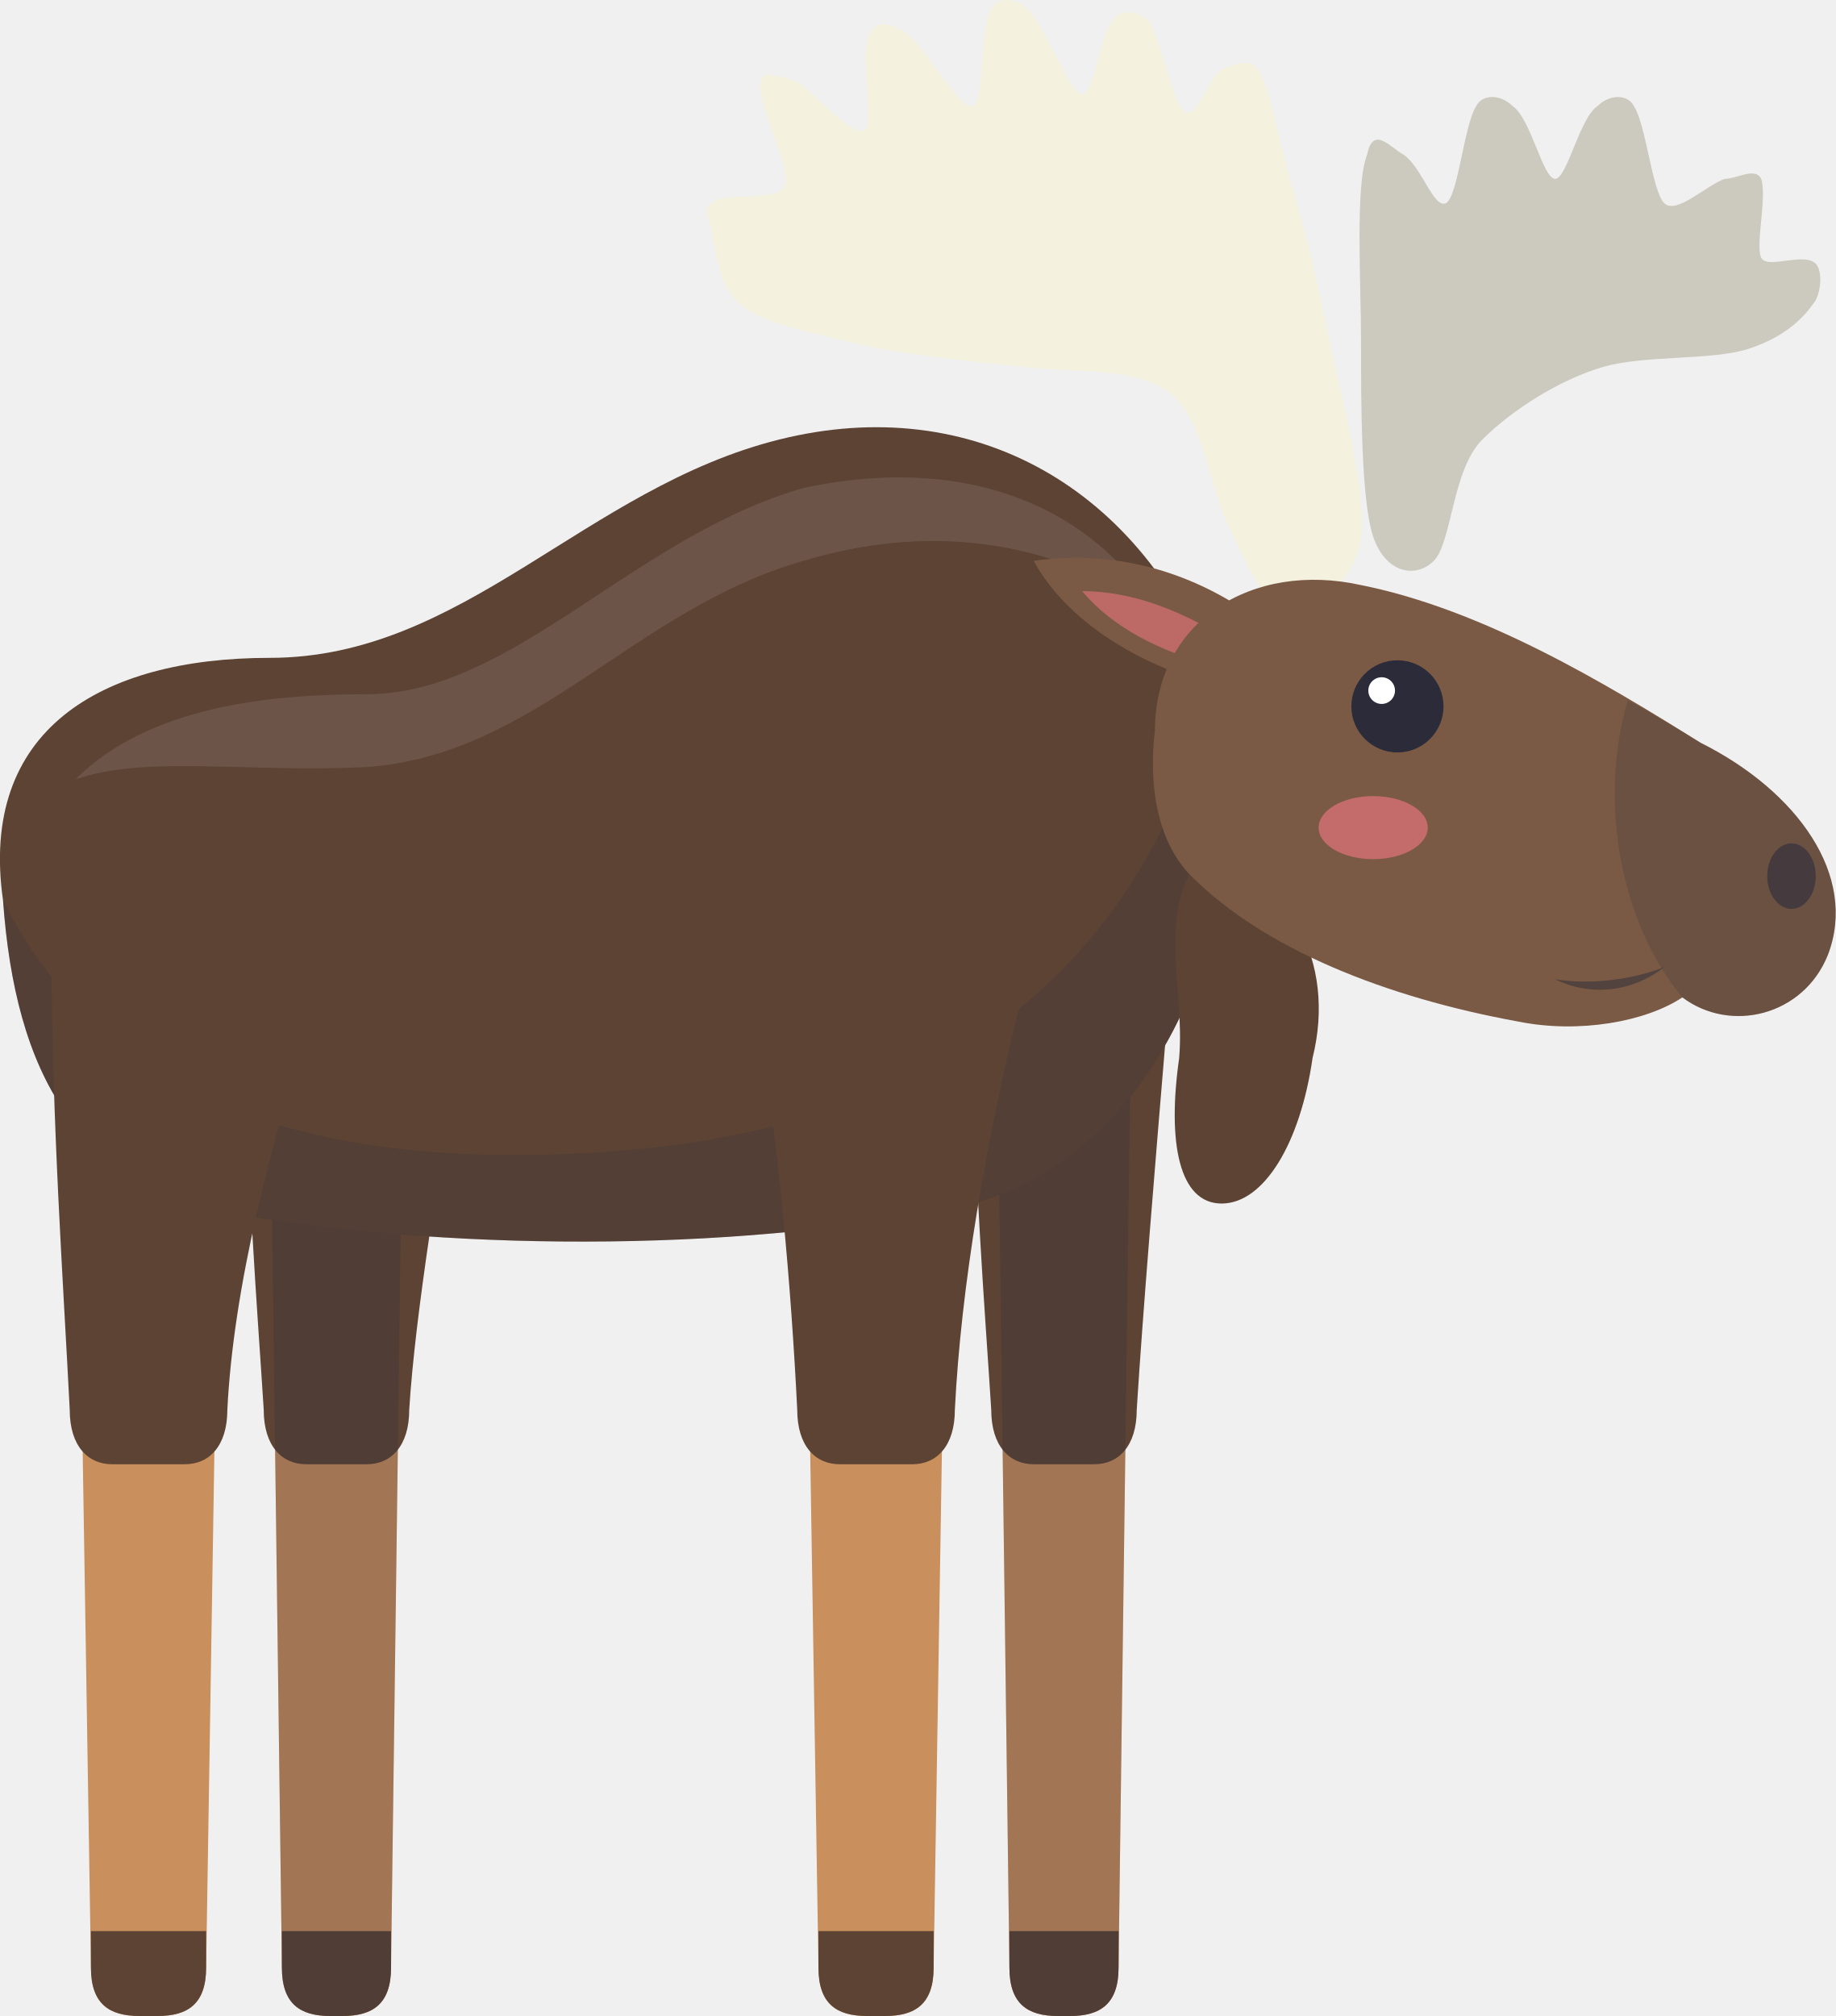
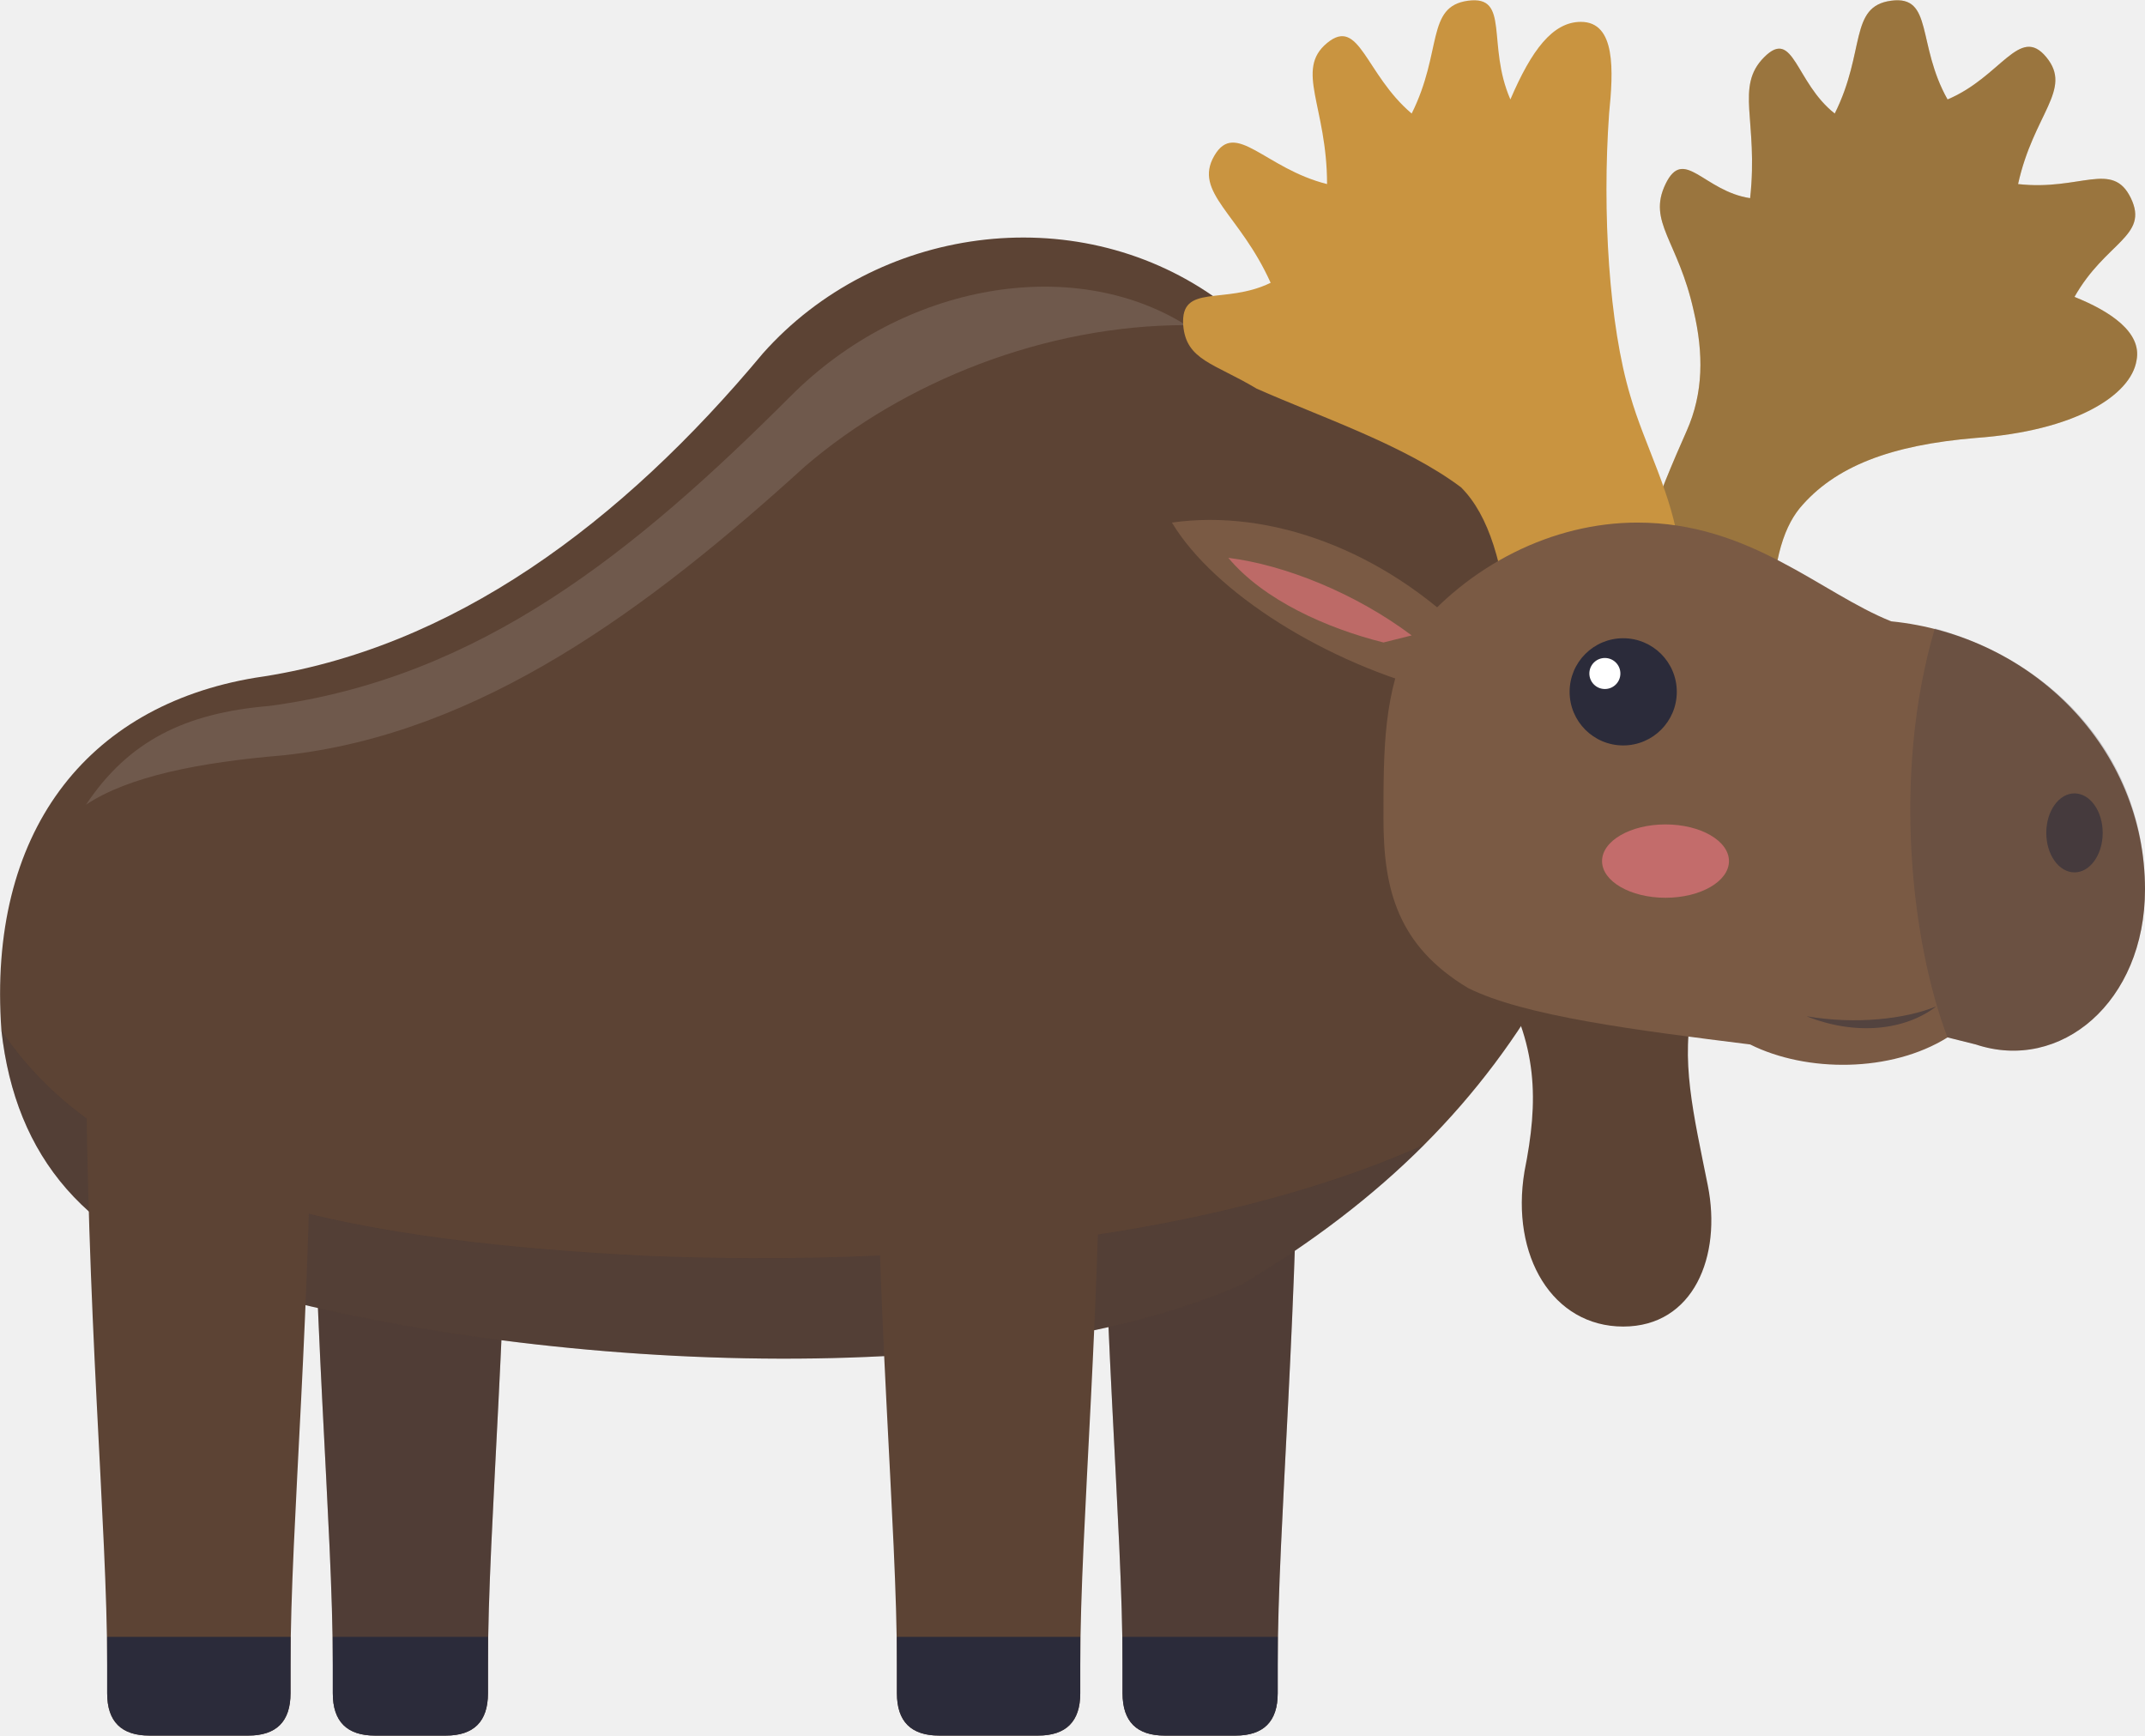
- <svg xmlns="http://www.w3.org/2000/svg" viewBox="41.75 33.75 151.4 166.25">
-   <path d="M64 120 L 75 120 L 74.0 196 C 74.0 199 72.5 200 70.0 200 L 69.0 200 C 66.5 200 65.0 199 65.0 196 Z" fill="#c98f5c" />
-   <path d="M65.0 193 L 74.0 193 L 74.0 196 C 74.0 199 72.5 200 70.0 200 L 69.0 200 C 66.5 200 65.0 199 65.0 196 Z" fill="#5c4334" />
-   <path d="M124 120 L 135 120 L 134.0 196 C 134.0 199 132.5 200 130.0 200 L 129.0 200 C 126.5 200 125.0 199 125.0 196 Z" fill="#c98f5c" />
-   <path d="M125.0 193 L 134.0 193 L 134.0 196 C 134.0 199 132.5 200 130.0 200 L 129.0 200 C 126.5 200 125.0 199 125.0 196 Z" fill="#5c4334" />
-   <path d="M62 118 C 62 130 63 142 63.5 150 C 63.5 153 65 154.5 67 154.5 L 72 154.5 C 74 154.5 75.5 153 75.5 150 C 76 142 78 130 80 118 Z M122 118 C 122 130 123 142 123.5 150 C 123.5 153 125 154.5 127 154.5 L 132 154.5 C 134 154.5 135.5 153 135.5 150 C 136 142 137 130 138 118 Z" fill="#5c4334" />
-   <path d="M64 120 L 75 120 L 74.0 196 C 74.0 199 72.5 200 70.0 200 L 69.0 200 C 66.5 200 65.0 199 65.0 196 Z M124 120 L 135 120 L 134.0 196 C 134.0 199 132.5 200 130.0 200 L 129.0 200 C 126.5 200 125.0 199 125.0 196 Z" fill="#2b2b3a" opacity="0.25" />
-   <path d="M42 108 C 40 94 50 88 64 88 C 80 88 90 74 106 70 C 122 66 136 74 142 90 C 146 104 140 128 122 133 C 104 137 80 137 62 134 C 48 132 43 122 42 108 Z" fill="#5c4334" />
-   <path d="M48 98 C 54 92 64 91 72 91 C 84 91 94 78 108 74 C 122 71 132 76 137 84 C 128 78 118 77 108 80 C 94 84 86 96 72 97 C 62 97.5 54 96 48 98 Z" fill="#ffffff" opacity="0.1" />
-   <path d="M142 90 C 146 104 140 128 122 133 C 104 137 80 137 62 134 C 48 132 43 122 42 108 C 50 124 66 129 84 129 C 108 129 134 122 142 90 Z" fill="#2b2b3a" opacity="0.2" />
-   <path d="M48 118 L 60 118 L 58.75 196 C 58.75 199 57.25 200 54.75 200 L 53.25 200 C 50.75 200 49.25 199 49.25 196 Z" fill="#c98f5c" />
-   <path d="M49.25 193 L 58.75 193 L 58.75 196 C 58.75 199 57.25 200 54.75 200 L 53.25 200 C 50.75 200 49.25 199 49.25 196 Z" fill="#5c4334" />
-   <path d="M108 118 L 120 118 L 118.75 196 C 118.75 199 117.25 200 114.75 200 L 113.25 200 C 110.75 200 109.25 199 109.25 196 Z" fill="#c98f5c" />
-   <path d="M109.25 193 L 118.75 193 L 118.75 196 C 118.75 199 117.25 200 114.75 200 L 113.25 200 C 110.75 200 109.25 199 109.25 196 Z" fill="#5c4334" />
-   <path d="M46 112 C 46 126 47 140 47.5 150 C 47.5 153 49 154.5 51 154.5 L 57 154.5 C 59 154.5 60.5 153 60.5 150 C 61 140 64 128 68 116 Z" fill="#5c4334" />
-   <path d="M104 116 C 106 128 107 140 107.5 150 C 107.5 153 109 154.5 111 154.5 L 117 154.5 C 119 154.5 120.5 153 120.5 150 C 121 140 123 128 126 116 Z" fill="#5c4334" />
-   <g class="part-head" style="transform-box: fill-box; transform-origin: 43% 67%">
-     <path d="M155 78C154 75 154 67 154 62C154 57 153.5 49 154.5 46.5C155 44 156.5 46 157.5 46.5C159 47.5 160 51 161 50.5C162 50 162.5 44 163.5 42.5C164 41.5 165.5 41.5 166.5 42.5C168 43.5 169 48.5 170 48.5C171 48.5 172 43.5 173.5 42.5C174.5 41.5 176 41.5 176.5 42.5C177.5 44 178 49.5 179 50.5C180 51.5 182.5 49 184 48.5C185 48.5 186.5 47.5 187 48.5C187.5 50 186.5 54 187 55C187.5 56 190.5 54.5 191.5 55.5C192 56 192 57.5 191.5 58.5C190.5 60 189 61.5 186 62.5C183 63.5 177.5 63 174 64C170.5 65 166.5 67.5 164 70C161.5 72.5 161.5 78.5 160 80C158.5 81.5 156 81 155 78 Z" fill="#f4f1de" />
-     <path d="M155 78C154 75 154 67 154 62C154 57 153.5 49 154.5 46.5C155 44 156.5 46 157.5 46.5C159 47.5 160 51 161 50.5C162 50 162.5 44 163.5 42.5C164 41.5 165.5 41.5 166.5 42.5C168 43.5 169 48.5 170 48.5C171 48.5 172 43.5 173.5 42.5C174.5 41.5 176 41.5 176.5 42.5C177.5 44 178 49.5 179 50.5C180 51.5 182.5 49 184 48.5C185 48.5 186.5 47.5 187 48.5C187.5 50 186.5 54 187 55C187.5 56 190.5 54.5 191.5 55.5C192 56 192 57.5 191.5 58.5C190.5 60 189 61.5 186 62.5C183 63.5 177.5 63 174 64C170.5 65 166.5 67.5 164 70C161.5 72.5 161.5 78.5 160 80C158.5 81.5 156 81 155 78 Z" fill="#2b2b3a" opacity="0.2" />
-     <path d="M100.5 53.5C100.5 52 99.5 51 100.5 50.5C101.5 49.5 106 50.5 106.5 49C107 47.5 104 42 104.5 40.5C104.5 39.5 106 40 107.5 40.5C109 41.5 112 45 113 44.5C114 44 112.5 38 113.5 36.5C114 35.5 115 35.5 116.5 36.5C118 37.5 121 43 122 42.5C123 42 122.5 36 123.5 34.5C124 33.5 125.5 33.5 126.5 34.5C128 36 130 41.5 131 41.5C132 41.5 132.5 36.5 133.5 35.5C134 34.5 135.5 34.5 136.5 35.5C137.5 37 138.5 42.5 139.5 43C140.5 43.5 141.5 40 142.5 39.5C143.5 39 145 38.5 145.5 39.5C146.5 41 147 44.5 148 48C149 51.5 150 55 151 60C152 65 154.5 74 154 78C153.5 82 150 84 148 84C146 84 144.5 80 143 77C141.5 74 141 68 138 66C135 64 130.5 64.5 126 64C121.5 63.5 116 63 112 62C108 61 105 60.5 103 59C101 57.5 101 55 100.5 53.5 Z" fill="#f4f1de" />
-     <path d="M141 104 C 148 106 152 113 150 121 C 149 128 146 133 142.5 133 C 139 133 138 128 139 121 C 139.5 115 137 109 141 104 Z" fill="#5c4334" />
-     <g class="part-ears" style="transform-box: fill-box; transform-origin: 100% 60%">
-       <path d="M147 86 C 141 81 134 79 127 80 C 130 85.5 137 89.5 145 91 Z" fill="#7a5a44" />
-       <path d="M143 86.5 C 139 84 135 82.5 131 82.5 C 133.5 85.5 137.5 87.5 141.5 88.5 Z" fill="#ff7a8a" opacity="0.5" />
+ <svg xmlns="http://www.w3.org/2000/svg" viewBox="45.9 26.95 152.1 123.05">
+   <path d="M68 100 L 82 100 C 82 120 80.5 135 80.5 145 L 80.5 147 Q 80.5 150 77.5 150 L 72.5 150 Q 69.5 150 69.5 147 L 69.5 145 C 69.5 135 68 120 68 100 Z M124 100 L 138 100 C 138 120 136.5 135 136.5 145 L 136.5 147 Q 136.5 150 133.5 150 L 128.5 150 Q 125.5 150 125.5 147 L 125.5 145 C 125.5 135 124 120 124 100 Z" fill="#5c4334" />
+   <path d="M69.5 143 L 80.5 143 L 80.5 147 Q 80.5 150 77.5 150 L 72.5 150 Q 69.5 150 69.5 147 Z M125.5 143 L 136.5 143 L 136.5 147 Q 136.5 150 133.5 150 L 128.5 150 Q 125.5 150 125.5 147 Z" fill="#2b2b3a" />
+   <path d="M68 100 L 82 100 C 82 120 80.5 135 80.5 145 L 80.5 147 Q 80.5 150 77.5 150 L 72.5 150 Q 69.5 150 69.5 147 L 69.5 145 C 69.5 135 68 120 68 100 Z M124 100 L 138 100 C 138 120 136.5 135 136.5 145 L 136.5 147 Q 136.5 150 133.5 150 L 128.5 150 Q 125.5 150 125.5 147 L 125.5 145 C 125.5 135 124 120 124 100 Z" fill="#2b2b3a" opacity="0.25" />
+   <path d="M46 100 C 45 86 52 77 64 75 C 78 73 90 64 100 52 C 108 43 122 41 132 48 C 140 53 148 58.5 154 65 L 156 96 C 151 105 144 112 134 118 C 116 126 82 124 62 118 C 52 115 47 109 46 100 Z" fill="#5c4334" />
+   <path d="M52 84 C 55 79.5 59 77.5 65 77 C 80 75 91 66 102 55 C 110 47 122 45 130 50 C 120 50 110 54 103 60 C 92 70 80 79 66 80.5 C 60 81 55 82 52 84 Z" fill="#ffffff" opacity="0.12" />
+   <path d="M46 100 C 47 109 52 115 62 118 C 82 124 116 126 134 118 C 139 115 143.25 111.75 146.9 108.1 C 136 113 118 117 92 116 C 72 115 54 112 46 100 Z" fill="#2b2b3a" opacity="0.2" />
+   <path d="M52 100 L 68 100 C 68 120 66.5 135 66.5 145 L 66.5 147 Q 66.5 150 63.5 150 L 56.5 150 Q 53.5 150 53.5 147 L 53.5 145 C 53.5 135 52 120 52 100 Z M108 100 L 124 100 C 124 120 122.5 135 122.5 145 L 122.5 147 Q 122.5 150 119.5 150 L 112.5 150 Q 109.5 150 109.5 147 L 109.5 145 C 109.5 135 108 120 108 100 Z" fill="#5c4334" />
+   <path d="M53.5 143 L 66.5 143 L 66.5 147 Q 66.5 150 63.5 150 L 56.5 150 Q 53.5 150 53.5 147 Z M109.5 143 L 122.5 143 L 122.5 147 Q 122.5 150 119.5 150 L 112.5 150 Q 109.5 150 109.5 147 Z" fill="#2b2b3a" />
+   <g class="part-head" style="transform-box: fill-box; transform-origin: 30% 65%">
+     <path d="M161 72 C 161.5 67 163.5 62 165.5 57.5 C 166.7 54.8 166.7 52 166 49 C 164.9 44 162.7 42.7 164 40 C 165.3 37.3 166.7 40.5 170 41 C 170.6 35.5 168.9 33.1 171 31 C 173.1 28.9 173.2 32.8 176 35 C 178.2 30.6 177 27.4 180 27 C 183 26.6 181.8 30.1 184 34 C 187.8 32.4 189.1 28.7 191 31 C 192.9 33.3 190.1 35 189 40 C 193.4 40.5 195.7 38.3 197 41 C 198.3 43.7 195.2 44.1 193 48 C 195.5 49 197.8 50.5 197.4 52.5 C 197 55 193 57.5 186 58 C 180 58.5 176 60 173.5 63 C 172.3 64.5 171.5 67 171.5 72 Z" fill="#c99440" />
+     <path d="M161 72 C 161.5 67 163.5 62 165.5 57.5 C 166.7 54.8 166.7 52 166 49 C 164.9 44 162.7 42.7 164 40 C 165.3 37.3 166.7 40.5 170 41 C 170.6 35.5 168.9 33.1 171 31 C 173.1 28.9 173.2 32.8 176 35 C 178.2 30.6 177 27.4 180 27 C 183 26.6 181.8 30.1 184 34 C 187.8 32.4 189.1 28.7 191 31 C 192.9 33.3 190.1 35 189 40 C 193.4 40.5 195.7 38.3 197 41 C 198.3 43.7 195.2 44.1 193 48 C 195.5 49 197.8 50.5 197.4 52.5 C 197 55 193 57.5 186 58 C 180 58.5 176 60 173.5 63 C 172.3 64.5 171.5 67 171.5 72 Z" fill="#2b2b3a" opacity="0.3" />
+     <path d="M153 72 C 152.5 67 151.5 63.5 149.5 61.5 C 145.5 58.5 139.5 56.5 135 54.5 C 132 52.7 130 52.5 129.8 50 C 129.6 47 132.7 48.6 136 47 C 133.8 42.1 130.5 40.6 132 38 C 133.5 35.4 135.6 38.9 140 40 C 140 34.5 137.7 31.9 140 30 C 142.3 28.1 142.7 32.2 146 35 C 148.2 30.6 147 27.4 150 27 C 153 26.6 151.3 30.1 153 34 C 154.5 30.5 156 28.5 158 28.5 C 160.5 28.5 160.3 32 160 35 C 159.5 42 160 50 161.5 55 C 162.5 58.5 164.5 62 165 66 C 165.2 68 165.2 70 165.2 72 Z" fill="#c99440" />
+     <path d="M152 96 C 155 101 155 105 154 110 C 153 116 156 121 161 121 C 166 121 168 116 167 111 C 166 106 165 102 166 98 Z" fill="#5c4334" />
+     <path d="M146 72 C 150 67 156 64 162 64 C 170 64 175 69 180 71 C 190 72 198 80 198 90 C 198 98 192 103 186 101 L 184 100.5 C 180 103 174 103 170 101 C 162 100 154 99 150 97 C 145 94 144 90 144 85 C 144 80 144 76 146 72 Z" fill="#7a5a44" />
+     <path d="M183.1 71.5 C 192 74 198 81 198 90 C 198 98 192 103 186 101 L 184 100.5 C 181.5 94 180 82 183.1 71.5 Z" fill="#2b2b3a" opacity="0.2" />
+     <g class="part-ears" style="transform-box: fill-box; transform-origin: 100% 80%">
+       <path d="M150 72 C 144 66 136 63 129 64 C 132 69 140 74 148 76 Z" fill="#7a5a44" />
+       <path d="M146 72 C 142 69 137 67 133 66.5 C 135.5 69.5 140 71.5 144 72.5 Z" fill="#ff7a8a" opacity="0.5" />
    </g>
-     <path d="M137 94 C 137 85 145 80 154 82 C 164 84 174 90 182 95 C 190 99 195 106 192.5 112.5 C 190.5 117.5 184.5 119 180.5 116 C 177.5 118 172 119 167 118 C 156 116 146 112 140 106 C 137 103 136.5 98 137 94 Z" fill="#7a5a44" />
-     <path d="M176 91.5 C 178 92.6 180 93.8 182 95 C 190 99 195 106 192.5 112.5 C 190.5 117.5 184.5 119 180.5 116 C 175.5 110 173.5 100 176 91.5 Z" fill="#2b2b3a" opacity="0.2" />
-     <ellipse cx="189.5" cy="106" rx="2" ry="2.7" fill="#2b2b3a" opacity="0.6" />
-     <path d="M170 114.5 C 173 116 176.5 115.5 179 113.5 C 176.5 114.5 173 115 170 114.5 Z" fill="#2b2b3a" opacity="0.5" />
-     <circle cx="157" cy="92" r="3.8" fill="#2b2b3a" />
-     <circle cx="155.7" cy="90.7" r="1.1" fill="#ffffff" />
-     <ellipse cx="155" cy="102" rx="4.5" ry="2.6" fill="#ff7a8a" opacity="0.55" />
+     <ellipse cx="193" cy="86" rx="2" ry="2.8" fill="#2b2b3a" opacity="0.6" />
+     <path d="M174 99 C 177.5 100.4 181 100 183.2 98.3 C 181 99.2 177.5 99.6 174 99 Z" fill="#2b2b3a" opacity="0.5" />
+     <circle cx="161" cy="76" r="3.8" fill="#2b2b3a" />
+     <circle cx="159.7" cy="74.7" r="1.1" fill="#ffffff" />
+     <ellipse cx="164" cy="88" rx="4.5" ry="2.6" fill="#ff7a8a" opacity="0.55" />
  </g>
</svg>
